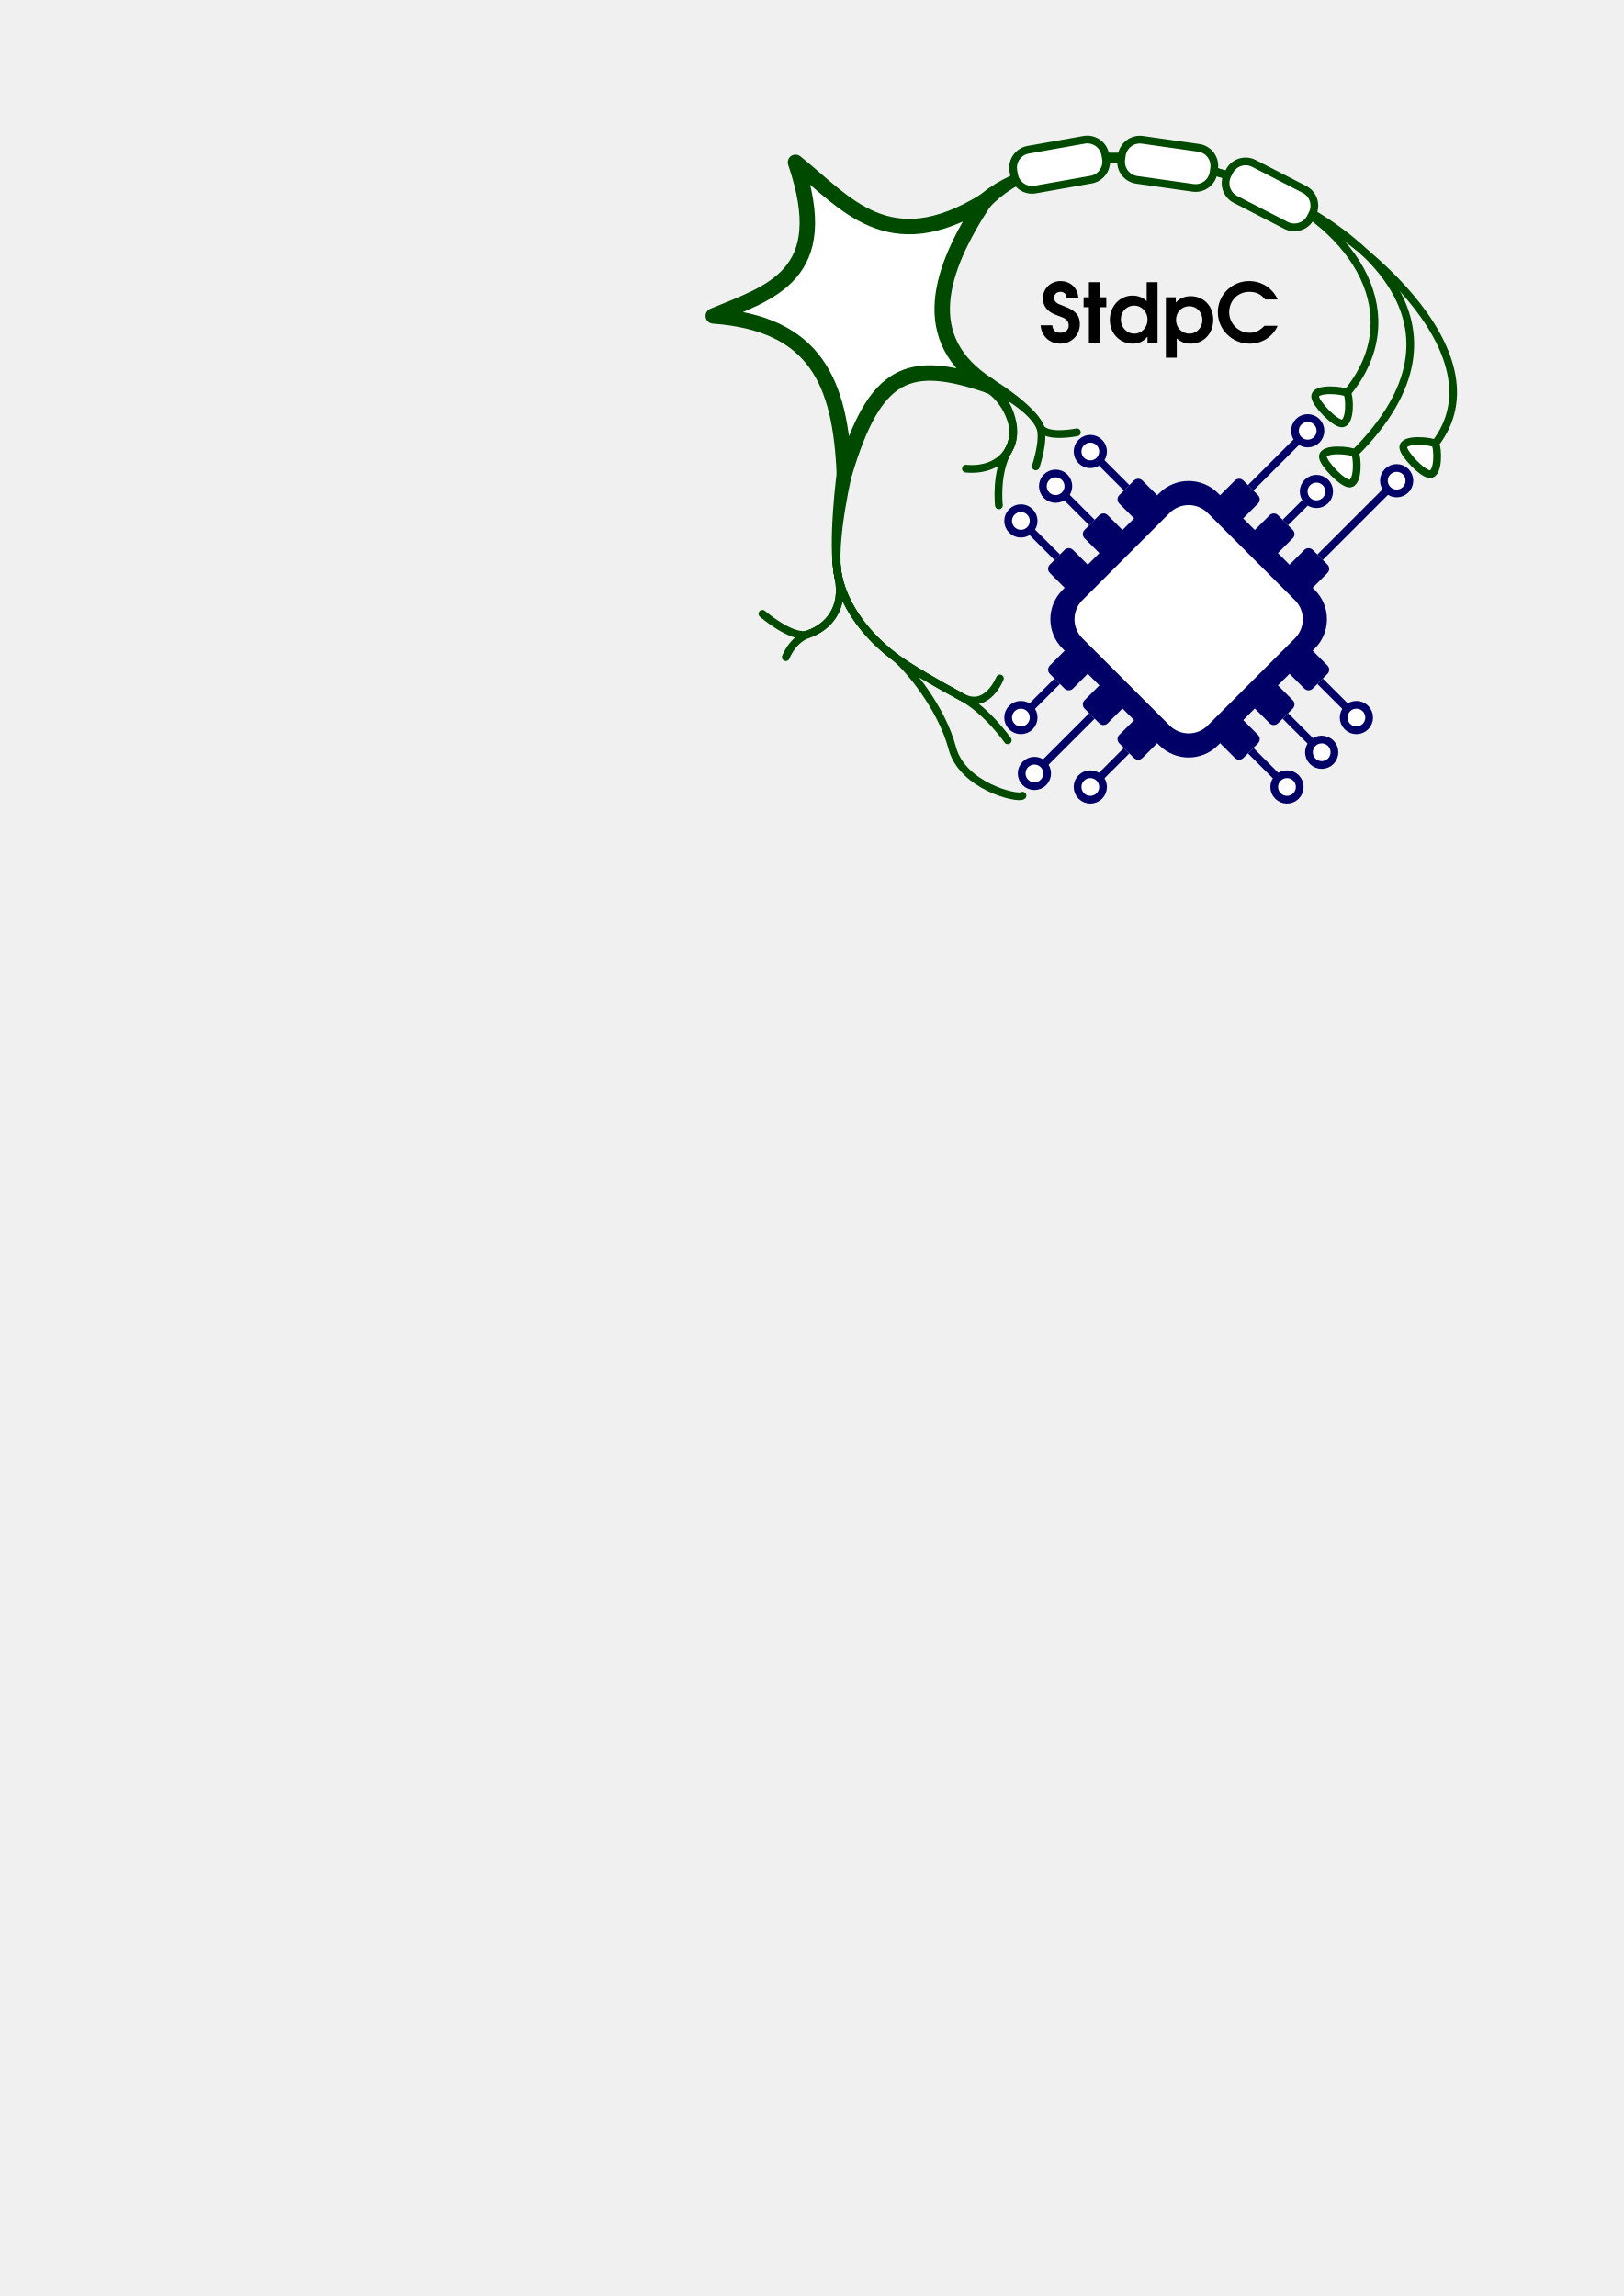
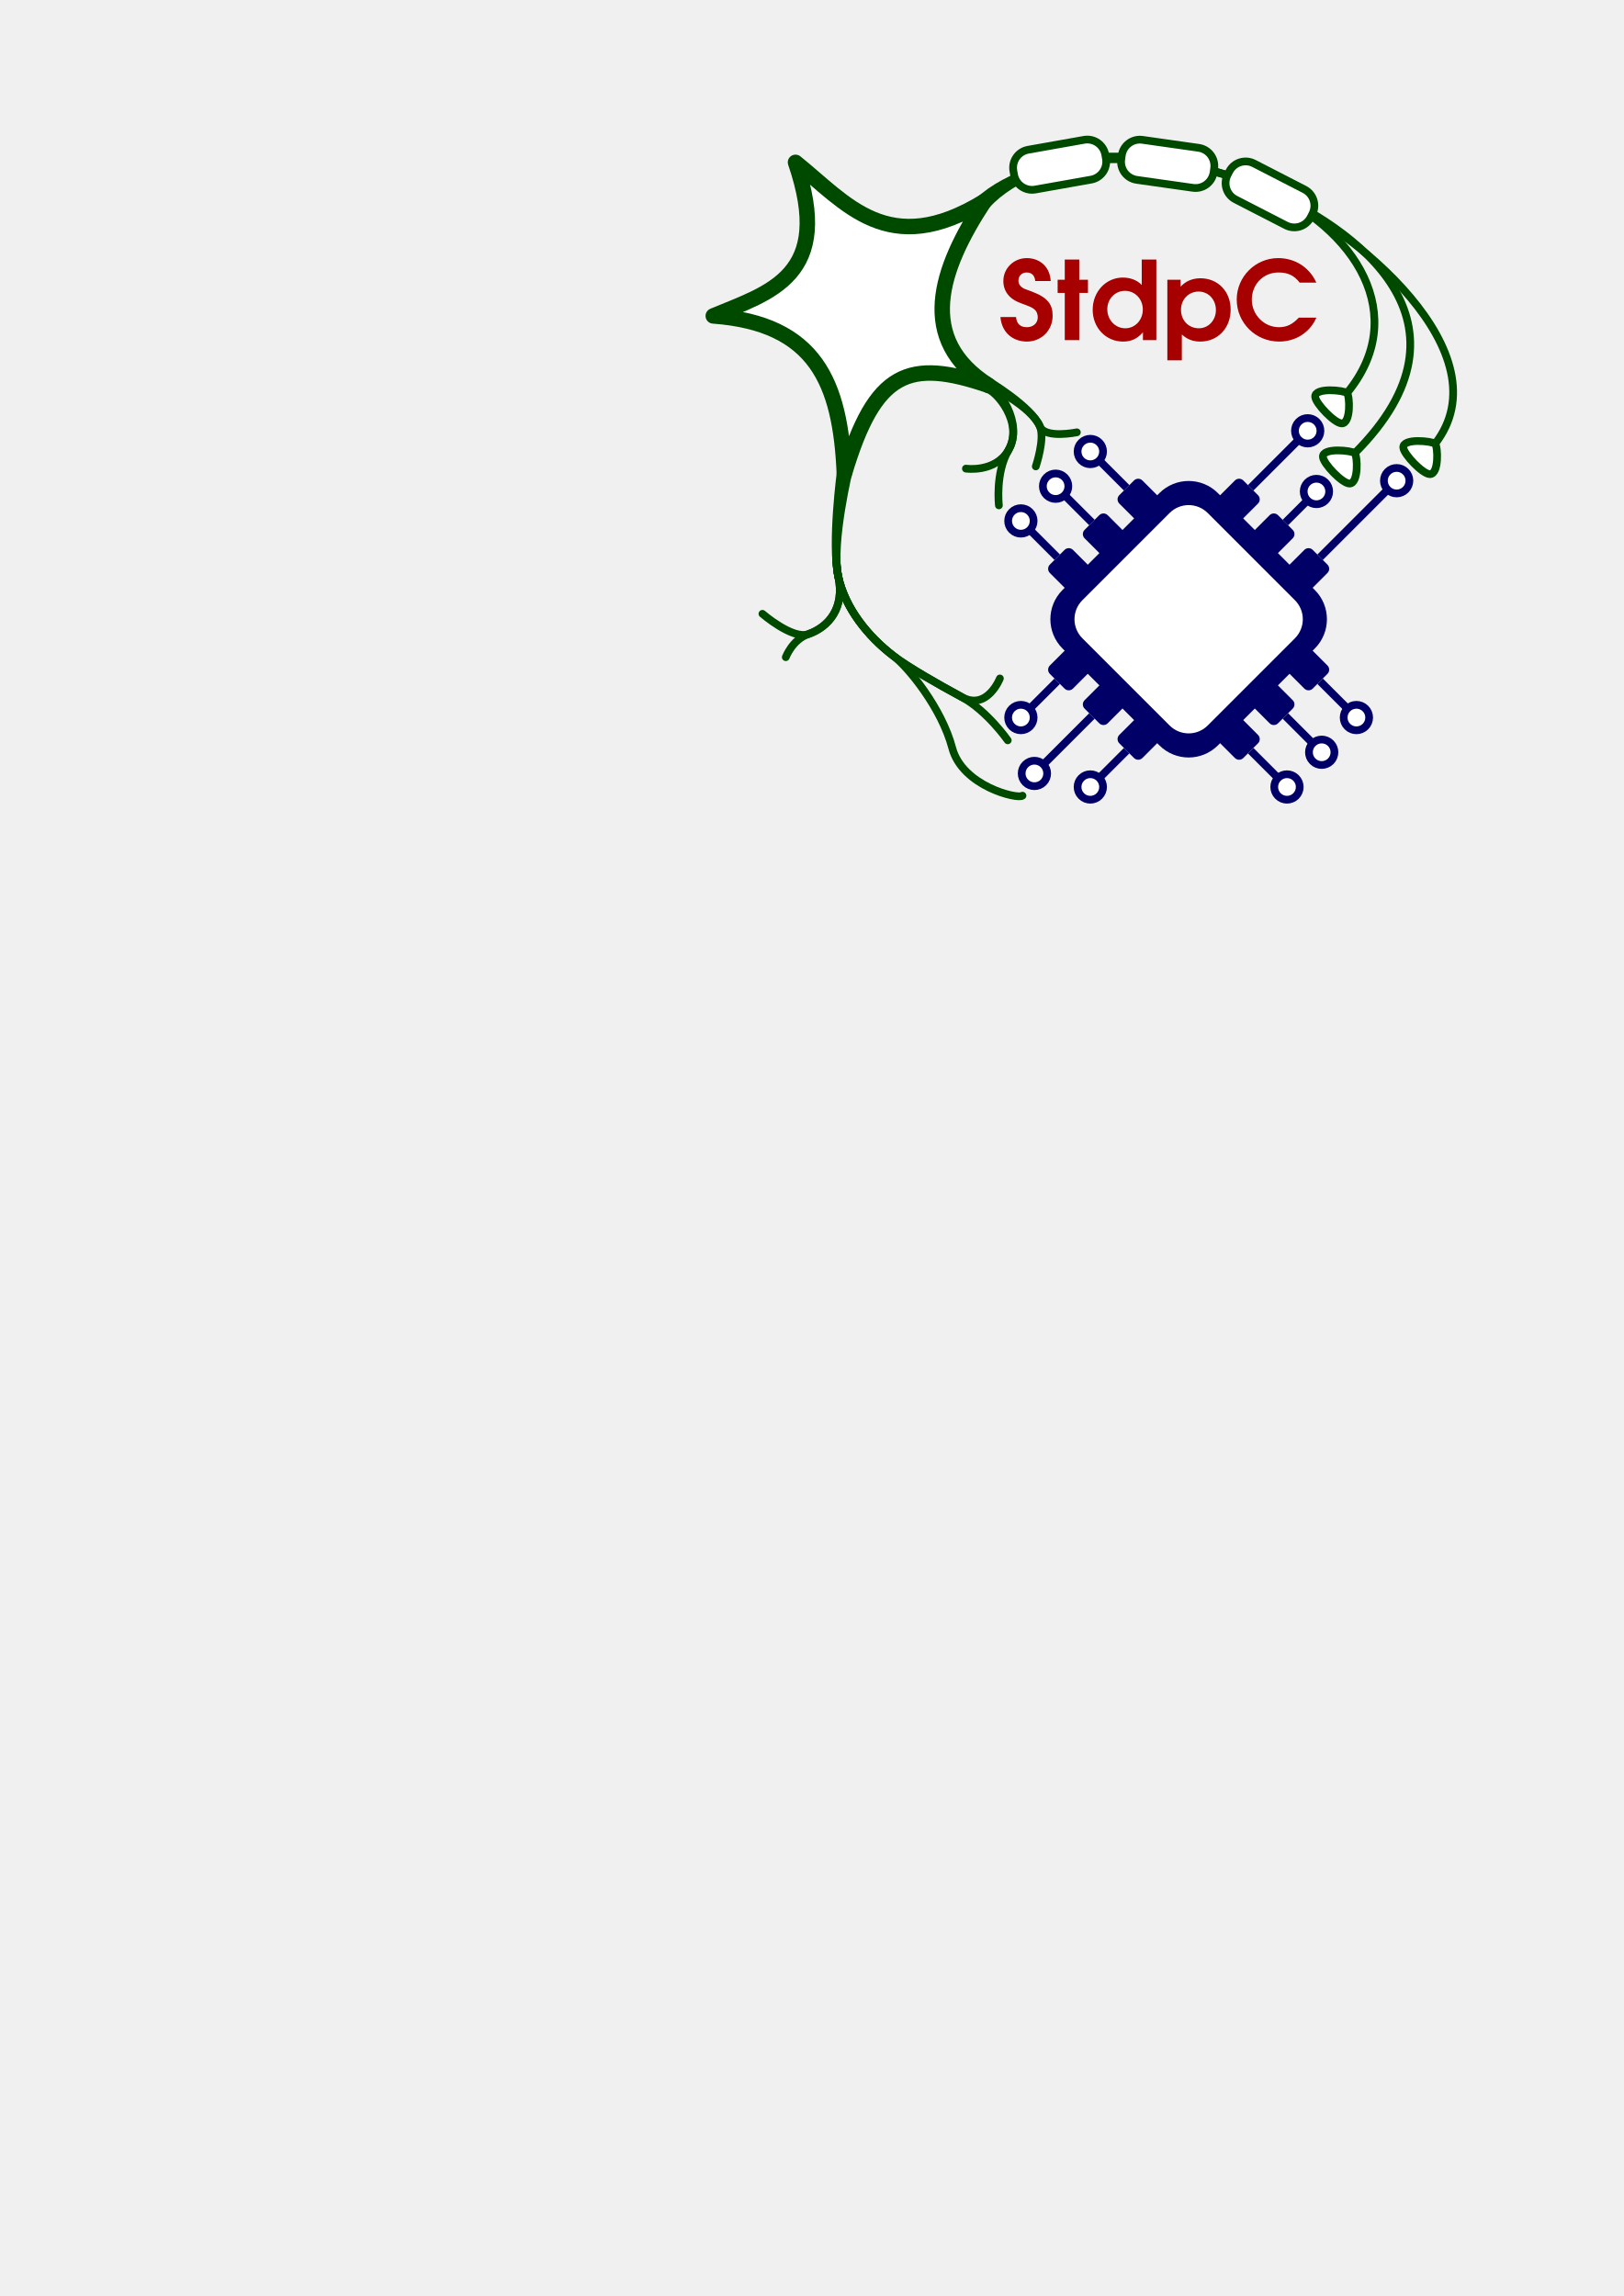
<svg xmlns="http://www.w3.org/2000/svg" width="210mm" height="297mm" viewBox="0 0 210 297" version="1.1" id="svg8">
  <defs id="defs2" />
  <g id="layer1">
    <g id="g1123" transform="rotate(-135,98.84736,87.46817)">
      <rect style="fill:#000067;stroke-width:0.265;fill-opacity:1" id="rect14" width="28.426" height="28.426" x="51.033" y="117.274" ry="5.351" />
      <rect style="fill:#ffffff;stroke-width:0.213" id="rect16" width="22.921" height="22.921" x="53.785" y="120.026" ry="3.483" />
      <g id="g1378" style="fill:#000067;fill-opacity:1">
        <rect style="fill:#000067;stroke-width:0.265;fill-opacity:1" id="rect18" width="4.224" height="4.537" x="63.134" y="113.796" ry="0.767" />
        <rect style="fill:#000067;stroke-width:0.265;fill-opacity:1" id="rect22" width="4.224" height="4.537" x="69.484" y="113.796" ry="0.767" />
        <rect style="fill:#000067;stroke-width:0.265;fill-opacity:1" id="rect24" width="4.224" height="4.537" x="56.784" y="113.796" ry="0.767" />
        <rect style="fill:#000067;stroke-width:0.265;fill-opacity:1" id="rect858" width="4.224" height="4.537" x="63.134" y="144.641" ry="0.767" />
        <rect style="fill:#000067;stroke-width:0.265;fill-opacity:1" id="rect860" width="4.224" height="4.537" x="69.484" y="144.641" ry="0.767" />
        <rect style="fill:#000067;stroke-width:0.265;fill-opacity:1" id="rect862" width="4.224" height="4.537" x="56.784" y="144.641" ry="0.767" />
        <rect style="fill:#000067;stroke-width:0.265;fill-opacity:1" id="rect868" width="4.224" height="4.537" x="129.375" y="-52.091" ry="0.767" transform="rotate(90)" />
        <rect style="fill:#000067;stroke-width:0.265;fill-opacity:1" id="rect870" width="4.224" height="4.537" x="135.725" y="-52.091" ry="0.767" transform="rotate(90)" />
        <rect style="fill:#000067;stroke-width:0.265;fill-opacity:1" id="rect872" width="4.224" height="4.537" x="123.025" y="-52.091" ry="0.767" transform="rotate(90)" />
        <rect style="fill:#000067;stroke-width:0.265;fill-opacity:1" id="rect876" width="4.224" height="4.537" x="129.375" y="-82.937" ry="0.767" transform="rotate(90)" />
        <rect style="fill:#000067;stroke-width:0.265;fill-opacity:1" id="rect878" width="4.224" height="4.537" x="135.725" y="-82.937" ry="0.767" transform="rotate(90)" />
        <rect style="fill:#000067;stroke-width:0.265;fill-opacity:1" id="rect880" width="4.224" height="4.537" x="123.025" y="-82.937" ry="0.767" transform="rotate(90)" />
      </g>
      <g id="g1364" style="stroke:#000067;stroke-opacity:1">
        <g id="g908" transform="rotate(180,65.24591,131.4869)" style="stroke:#000067;stroke-opacity:1">
          <path style="fill:none;stroke:#000067;stroke-width:1;stroke-linecap:butt;stroke-linejoin:miter;stroke-miterlimit:4;stroke-dasharray:none;stroke-opacity:1" d="m 58.896,113.796 v -8.814" id="path904" />
          <circle style="fill:#ffffff;stroke:#000067;stroke-width:1;stroke-linejoin:round;stroke-miterlimit:4;stroke-dasharray:none;stroke-opacity:1" id="circle906" cx="58.896" cy="103.363" r="1.648" />
        </g>
        <g id="g914" transform="rotate(180,62.07091,131.4869)" style="stroke:#000067;stroke-opacity:1">
          <path style="fill:none;stroke:#000067;stroke-width:1;stroke-linecap:butt;stroke-linejoin:miter;stroke-miterlimit:4;stroke-dasharray:none;stroke-opacity:1" d="m 58.896,113.796 v -4.062" id="path910" />
          <circle style="fill:#ffffff;stroke:#000067;stroke-width:1;stroke-linejoin:round;stroke-miterlimit:4;stroke-dasharray:none;stroke-opacity:1" id="circle912" cx="58.896" cy="108.114" r="1.648" />
        </g>
        <g id="g920" transform="rotate(180,58.89591,131.4869)" style="stroke:#000067;stroke-opacity:1">
          <path style="fill:none;stroke:#000067;stroke-width:1;stroke-linecap:butt;stroke-linejoin:miter;stroke-miterlimit:4;stroke-dasharray:none;stroke-opacity:1" d="M 58.896,113.796 V 101.411" id="path916" />
          <circle style="fill:#ffffff;stroke:#000067;stroke-width:1;stroke-linejoin:round;stroke-miterlimit:4;stroke-dasharray:none;stroke-opacity:1" id="circle918" cx="58.896" cy="99.792" r="1.648" />
        </g>
        <g id="g926" transform="rotate(-90,67.14047,129.5924)" style="stroke:#000067;stroke-opacity:1">
          <path style="fill:none;stroke:#000067;stroke-width:1;stroke-linecap:butt;stroke-linejoin:miter;stroke-miterlimit:4;stroke-dasharray:none;stroke-opacity:1" d="m 58.896,110.006 v -5.024" id="path922" />
          <circle style="fill:#ffffff;stroke:#000067;stroke-width:1;stroke-linejoin:round;stroke-miterlimit:4;stroke-dasharray:none;stroke-opacity:1" id="circle924" cx="58.896" cy="103.363" r="1.648" />
        </g>
        <g id="g932" transform="rotate(-90,63.96547,126.4174)" style="stroke:#000067;stroke-opacity:1">
          <path style="fill:none;stroke:#000067;stroke-width:1;stroke-linecap:butt;stroke-linejoin:miter;stroke-miterlimit:4;stroke-dasharray:none;stroke-opacity:1" d="m 58.896,110.006 v -5.024" id="path928" />
          <circle style="fill:#ffffff;stroke:#000067;stroke-width:1;stroke-linejoin:round;stroke-miterlimit:4;stroke-dasharray:none;stroke-opacity:1" id="circle930" cx="58.896" cy="103.363" r="1.648" />
        </g>
        <g id="g938" transform="rotate(-90,60.79046,123.2424)" style="stroke:#000067;stroke-opacity:1">
          <path style="fill:none;stroke:#000067;stroke-width:1;stroke-linecap:butt;stroke-linejoin:miter;stroke-miterlimit:4;stroke-dasharray:none;stroke-opacity:1" d="m 58.896,110.006 v -5.024" id="path934" />
          <circle style="fill:#ffffff;stroke:#000067;stroke-width:1;stroke-linejoin:round;stroke-miterlimit:4;stroke-dasharray:none;stroke-opacity:1" id="circle936" cx="58.896" cy="103.363" r="1.648" />
        </g>
        <g id="g989" transform="rotate(90,63.35135,129.5924)" style="stroke:#000067;stroke-opacity:1">
          <path style="fill:none;stroke:#000067;stroke-width:1;stroke-linecap:butt;stroke-linejoin:miter;stroke-miterlimit:4;stroke-dasharray:none;stroke-opacity:1" d="m 58.896,110.006 v -5.024" id="path985" />
          <circle style="fill:#ffffff;stroke:#000067;stroke-width:1;stroke-linejoin:round;stroke-miterlimit:4;stroke-dasharray:none;stroke-opacity:1" id="circle987" cx="58.896" cy="103.363" r="1.648" />
        </g>
        <g id="g995" transform="rotate(90,60.17636,132.7674)" style="stroke:#000067;stroke-opacity:1">
          <path style="fill:none;stroke:#000067;stroke-width:1;stroke-linecap:butt;stroke-linejoin:miter;stroke-miterlimit:4;stroke-dasharray:none;stroke-opacity:1" d="m 58.896,110.006 v -5.024" id="path991" />
          <circle style="fill:#ffffff;stroke:#000067;stroke-width:1;stroke-linejoin:round;stroke-miterlimit:4;stroke-dasharray:none;stroke-opacity:1" id="circle993" cx="58.896" cy="103.363" r="1.648" />
        </g>
        <g id="g1001" transform="rotate(90,57.00135,135.9424)" style="stroke:#000067;stroke-opacity:1">
          <path style="fill:none;stroke:#000067;stroke-width:1;stroke-linecap:butt;stroke-linejoin:miter;stroke-miterlimit:4;stroke-dasharray:none;stroke-opacity:1" d="m 58.896,110.006 v -5.024" id="path997" />
          <circle style="fill:#ffffff;stroke:#000067;stroke-width:1;stroke-linejoin:round;stroke-miterlimit:4;stroke-dasharray:none;stroke-opacity:1" id="circle999" cx="58.896" cy="103.363" r="1.648" />
        </g>
        <g id="g1015" transform="translate(1.1920929e-6,3.789109)" style="stroke:#000067;stroke-opacity:1">
          <path style="fill:none;stroke:#000067;stroke-width:1;stroke-linecap:butt;stroke-linejoin:miter;stroke-miterlimit:4;stroke-dasharray:none;stroke-opacity:1" d="m 58.896,110.006 v -5.024" id="path1011" />
          <circle style="fill:#ffffff;stroke:#000067;stroke-width:1;stroke-linejoin:round;stroke-miterlimit:4;stroke-dasharray:none;stroke-opacity:1" id="circle1013" cx="58.896" cy="103.363" r="1.648" />
        </g>
        <g id="g1021" transform="translate(6.350011,3.789099)" style="stroke:#000067;stroke-opacity:1">
          <path style="fill:none;stroke:#000067;stroke-width:1;stroke-linecap:butt;stroke-linejoin:miter;stroke-miterlimit:4;stroke-dasharray:none;stroke-opacity:1" d="m 58.896,110.006 -6e-6,-8.902" id="path1017" />
          <circle style="fill:#ffffff;stroke:#000067;stroke-width:1;stroke-linejoin:round;stroke-miterlimit:4;stroke-dasharray:none;stroke-opacity:1" id="circle1019" cx="58.896" cy="99.488" r="1.648" />
        </g>
        <g id="g1027" transform="translate(12.70001,3.789099)" style="stroke:#000067;stroke-opacity:1">
          <path style="fill:none;stroke:#000067;stroke-width:1;stroke-linecap:butt;stroke-linejoin:miter;stroke-miterlimit:4;stroke-dasharray:none;stroke-opacity:1" d="m 58.896,110.006 v -5.024" id="path1023" />
          <circle style="fill:#ffffff;stroke:#000067;stroke-width:1;stroke-linejoin:round;stroke-miterlimit:4;stroke-dasharray:none;stroke-opacity:1" id="circle1025" cx="58.896" cy="103.363" r="1.648" />
        </g>
      </g>
      <g id="g1226" style="stroke:#004a00;stroke-opacity:1">
        <path style="fill:#ffffff;stroke:#004a00;stroke-width:2;stroke-linecap:butt;stroke-linejoin:round;stroke-miterlimit:4;stroke-dasharray:none;stroke-opacity:1" d="m 110.044,113.309 c 8.709,8.008 16.367,11.128 26.421,2.448 -3.008,7.342 -7.428,14.725 6.525,21.566 -8.292,0.917 -17.442,-0.487 -20.835,13.71 -2.143,-10.34 -6.365,-18.871 -17.261,-16.441 9.841,-4.821 11.753,-9.056 5.149,-21.282 z" id="path28" />
        <g id="g1178" style="stroke:#004a00;stroke-opacity:1">
          <g id="g1157" style="stroke:#004a00;stroke-opacity:1">
            <g id="g1142" style="stroke:#004a00;stroke-opacity:1">
              <path style="fill:none;stroke:#004a00;stroke-width:1;stroke-linecap:round;stroke-linejoin:miter;stroke-miterlimit:4;stroke-dasharray:none;stroke-opacity:1" d="m 122.155,151.032 c 0.42,10.656 -11.638,21.552 -24.107,26.592 -12.468,5.041 -32.803,8.109 -32.803,-15.76" id="path967" />
              <path style="fill:#ffffff;stroke:#004a00;stroke-width:1;stroke-linecap:butt;stroke-linejoin:miter;stroke-miterlimit:4;stroke-dasharray:none;stroke-opacity:1" d="m 65.246,161.865 c -0.505,0.005 -3.175,-2.431 -2.289,-3.267 0.674,-0.636 4.149,-0.561 4.838,0 0.996,0.811 -2.043,3.261 -2.55,3.267 z" id="path969" />
            </g>
            <g id="g1146" style="stroke:#004a00;stroke-opacity:1">
              <path style="fill:none;stroke:#004a00;stroke-width:1;stroke-linecap:round;stroke-linejoin:miter;stroke-miterlimit:4;stroke-dasharray:none;stroke-opacity:1" d="m 121.631,150.818 c 0.42,10.656 -11.114,21.766 -23.582,26.807 -12.468,5.041 -25.376,1.801 -26.593,-10.965" id="path958" />
              <path style="fill:#ffffff;stroke:#004a00;stroke-width:1;stroke-linecap:butt;stroke-linejoin:miter;stroke-miterlimit:4;stroke-dasharray:none;stroke-opacity:1" d="m 71.455,166.66 c -0.505,0.005 -3.175,-2.431 -2.289,-3.267 0.674,-0.636 4.149,-0.561 4.838,0 0.996,0.811 -2.043,3.261 -2.55,3.267 z" id="path971" />
            </g>
            <g id="g1138" style="stroke:#004a00;stroke-opacity:1">
              <path style="fill:none;stroke:#004a00;stroke-width:1;stroke-linecap:round;stroke-linejoin:miter;stroke-miterlimit:4;stroke-dasharray:none;stroke-opacity:1" d="m 122.692,149.41 c 0.42,10.656 -12.175,23.174 -24.643,28.215 -12.468,5.041 -37.455,7.014 -39.293,-7.549" id="path973" />
              <path style="fill:#ffffff;stroke:#004a00;stroke-width:1;stroke-linecap:butt;stroke-linejoin:miter;stroke-miterlimit:4;stroke-dasharray:none;stroke-opacity:1" d="m 58.755,170.076 c -0.505,0.005 -3.175,-2.431 -2.289,-3.267 0.674,-0.636 4.149,-0.561 4.838,0 0.996,0.811 -2.043,3.261 -2.55,3.267 z" id="path975" />
            </g>
          </g>
          <g id="g1162" style="stroke:#004a00;stroke-opacity:1">
            <rect style="fill:#ffffff;stroke:#004a00;stroke-width:1;stroke-linecap:round;stroke-linejoin:round;stroke-miterlimit:4;stroke-dasharray:none;stroke-opacity:1" id="rect977" width="12.069" height="5.228" x="-70.307" y="186.983" ry="2.364" transform="rotate(-55.06287)" />
            <rect style="fill:#ffffff;stroke:#004a00;stroke-width:1;stroke-linecap:round;stroke-linejoin:round;stroke-miterlimit:4;stroke-dasharray:none;stroke-opacity:1" id="rect979" width="12.069" height="5.228" x="-21.878" y="199.644" ry="2.364" transform="rotate(-36.91563)" />
            <rect style="fill:#ffffff;stroke:#004a00;stroke-width:1;stroke-linecap:round;stroke-linejoin:round;stroke-miterlimit:4;stroke-dasharray:none;stroke-opacity:1" id="rect981" width="12.069" height="5.228" x="31.694" y="196.201" ry="2.364" transform="rotate(-17.78952)" />
          </g>
        </g>
        <g id="g1190" style="stroke:#004a00;stroke-opacity:1">
          <path style="fill:none;stroke:#004a00;stroke-width:1;stroke-linecap:round;stroke-linejoin:round;stroke-miterlimit:4;stroke-dasharray:none;stroke-opacity:1" d="m 104.895,134.591 c 0,0 -5.815,1.996 -8.428,0.92 -1.597,-0.657 -3.263,-4.024 -3.263,-4.024" id="path1035" />
          <path style="fill:none;stroke:#004a00;stroke-width:1;stroke-linecap:round;stroke-linejoin:round;stroke-miterlimit:4;stroke-dasharray:none;stroke-opacity:1" d="m 105.505,134.932 c 0,0 -6.425,1.655 -9.038,0.579 -1.597,-0.657 -3.9,2.85 -3.9,2.85" id="path1037" />
          <path style="fill:none;stroke:#004a00;stroke-width:1;stroke-linecap:round;stroke-linejoin:round;stroke-miterlimit:4;stroke-dasharray:none;stroke-opacity:1" d="m 104.895,134.591 c -0.914,0.63 -6.671,-0.176 -7.71,-4.14 -0.86,-3.281 -4.171,-5.903 -4.171,-5.903" id="path1039" />
          <path style="fill:none;stroke:#004a00;stroke-width:1;stroke-linecap:round;stroke-linejoin:round;stroke-miterlimit:4;stroke-dasharray:none;stroke-opacity:1" d="m 104.69,134.121 c -0.914,0.63 -6.466,0.294 -7.505,-3.669 -0.86,-3.281 2.21,-5.559 2.21,-5.559" id="path1041" />
        </g>
        <g id="g1197" style="stroke:#004a00;stroke-opacity:1">
          <path style="fill:none;stroke:#004a00;stroke-width:1;stroke-linecap:round;stroke-linejoin:round;stroke-miterlimit:4;stroke-dasharray:none;stroke-opacity:1" d="m 110.044,113.309 c 0,0 -5.119,-7.549 -8.852,-9.961 -3.498,-2.26 -8.168,-2.768 -12.296,-2.215 -2.388,0.32 -6.525,1.45 -10.063,2.5 -3.539,1.05 -8.119,0.234 -8.119,0.234" id="path1007" />
          <path style="fill:none;stroke:#004a00;stroke-width:1;stroke-linecap:round;stroke-linejoin:round;stroke-miterlimit:4;stroke-dasharray:none;stroke-opacity:1" d="m 110.142,114.365 c 0,0 -5.217,-8.605 -8.951,-11.017 -3.498,-2.26 -8.168,-2.768 -12.296,-2.215 -2.388,0.32 -6.525,1.45 -10.063,2.5 -3.539,1.05 -1.74,5.176 -1.74,5.176" id="path1029" />
          <path style="fill:none;stroke:#004a00;stroke-width:1;stroke-linecap:round;stroke-linejoin:round;stroke-miterlimit:4;stroke-dasharray:none;stroke-opacity:1" d="m 110.044,113.309 c 0,0 -5.119,-7.549 -8.852,-9.961 -3.498,-2.26 -8.168,-2.768 -12.296,-2.215 -2.388,0.32 -9.169,-0.345 -13.811,-3.047 -4.417,-2.571 -10.716,1.29 -10.781,2.067" id="path1031" />
          <path style="fill:none;stroke:#004a00;stroke-width:1;stroke-linecap:round;stroke-linejoin:round;stroke-miterlimit:4;stroke-dasharray:none;stroke-opacity:1" d="m 110.699,113.348 c 0,0 -5.774,-7.588 -9.507,-10.001 -3.498,-2.26 -3.734,-5.506 -2.512,-8.03 0.94,-1.941 6.042,-2.312 6.042,-2.312" id="path1045" />
          <path style="fill:none;stroke:#004a00;stroke-width:1;stroke-linecap:round;stroke-linejoin:round;stroke-miterlimit:4;stroke-dasharray:none;stroke-opacity:1" d="m 110.044,113.309 c 0,0 -5.119,-7.549 -8.852,-9.961 -3.498,-2.26 -3.734,-5.506 -2.512,-8.03 0.94,-1.941 -0.062,-4.146 -0.062,-4.146" id="path1047" />
        </g>
      </g>
    </g>
-     <text xml:space="preserve" style="font-style:normal;font-variant:normal;font-weight:bold;font-stretch:normal;font-size:10.583px;line-height:1.25;font-family:'TeX Gyre Adventor';-inkscape-font-specification:'TeX Gyre Adventor Bold';stroke-width:0.265" x="134.441" y="44.314" id="text1127">
-       <tspan id="tspan1125" x="134.441" y="44.314" style="font-style:normal;font-variant:normal;font-weight:bold;font-stretch:normal;font-family:'TeX Gyre Adventor';-inkscape-font-specification:'TeX Gyre Adventor Bold';stroke-width:0.265">StdpC</tspan>
+     <text xml:space="preserve" style="font-style:normal;font-variant:normal;font-weight:bold;font-stretch:normal;font-size:14.111px;line-height:1.25;font-family:'TeX Gyre Adventor';-inkscape-font-specification:'TeX Gyre Adventor Bold';fill:#a70000;fill-opacity:1;stroke-width:0.265;" x="129.187" y="43.995" id="text1127">
+       <tspan id="tspan1125" x="129.187" y="43.995" style="font-style:normal;font-variant:normal;font-weight:bold;font-stretch:normal;font-size:14.111px;font-family:'TeX Gyre Adventor';-inkscape-font-specification:'TeX Gyre Adventor Bold';fill:#a70000;fill-opacity:1;stroke-width:0.265;">StdpC</tspan>
    </text>
  </g>
</svg>
